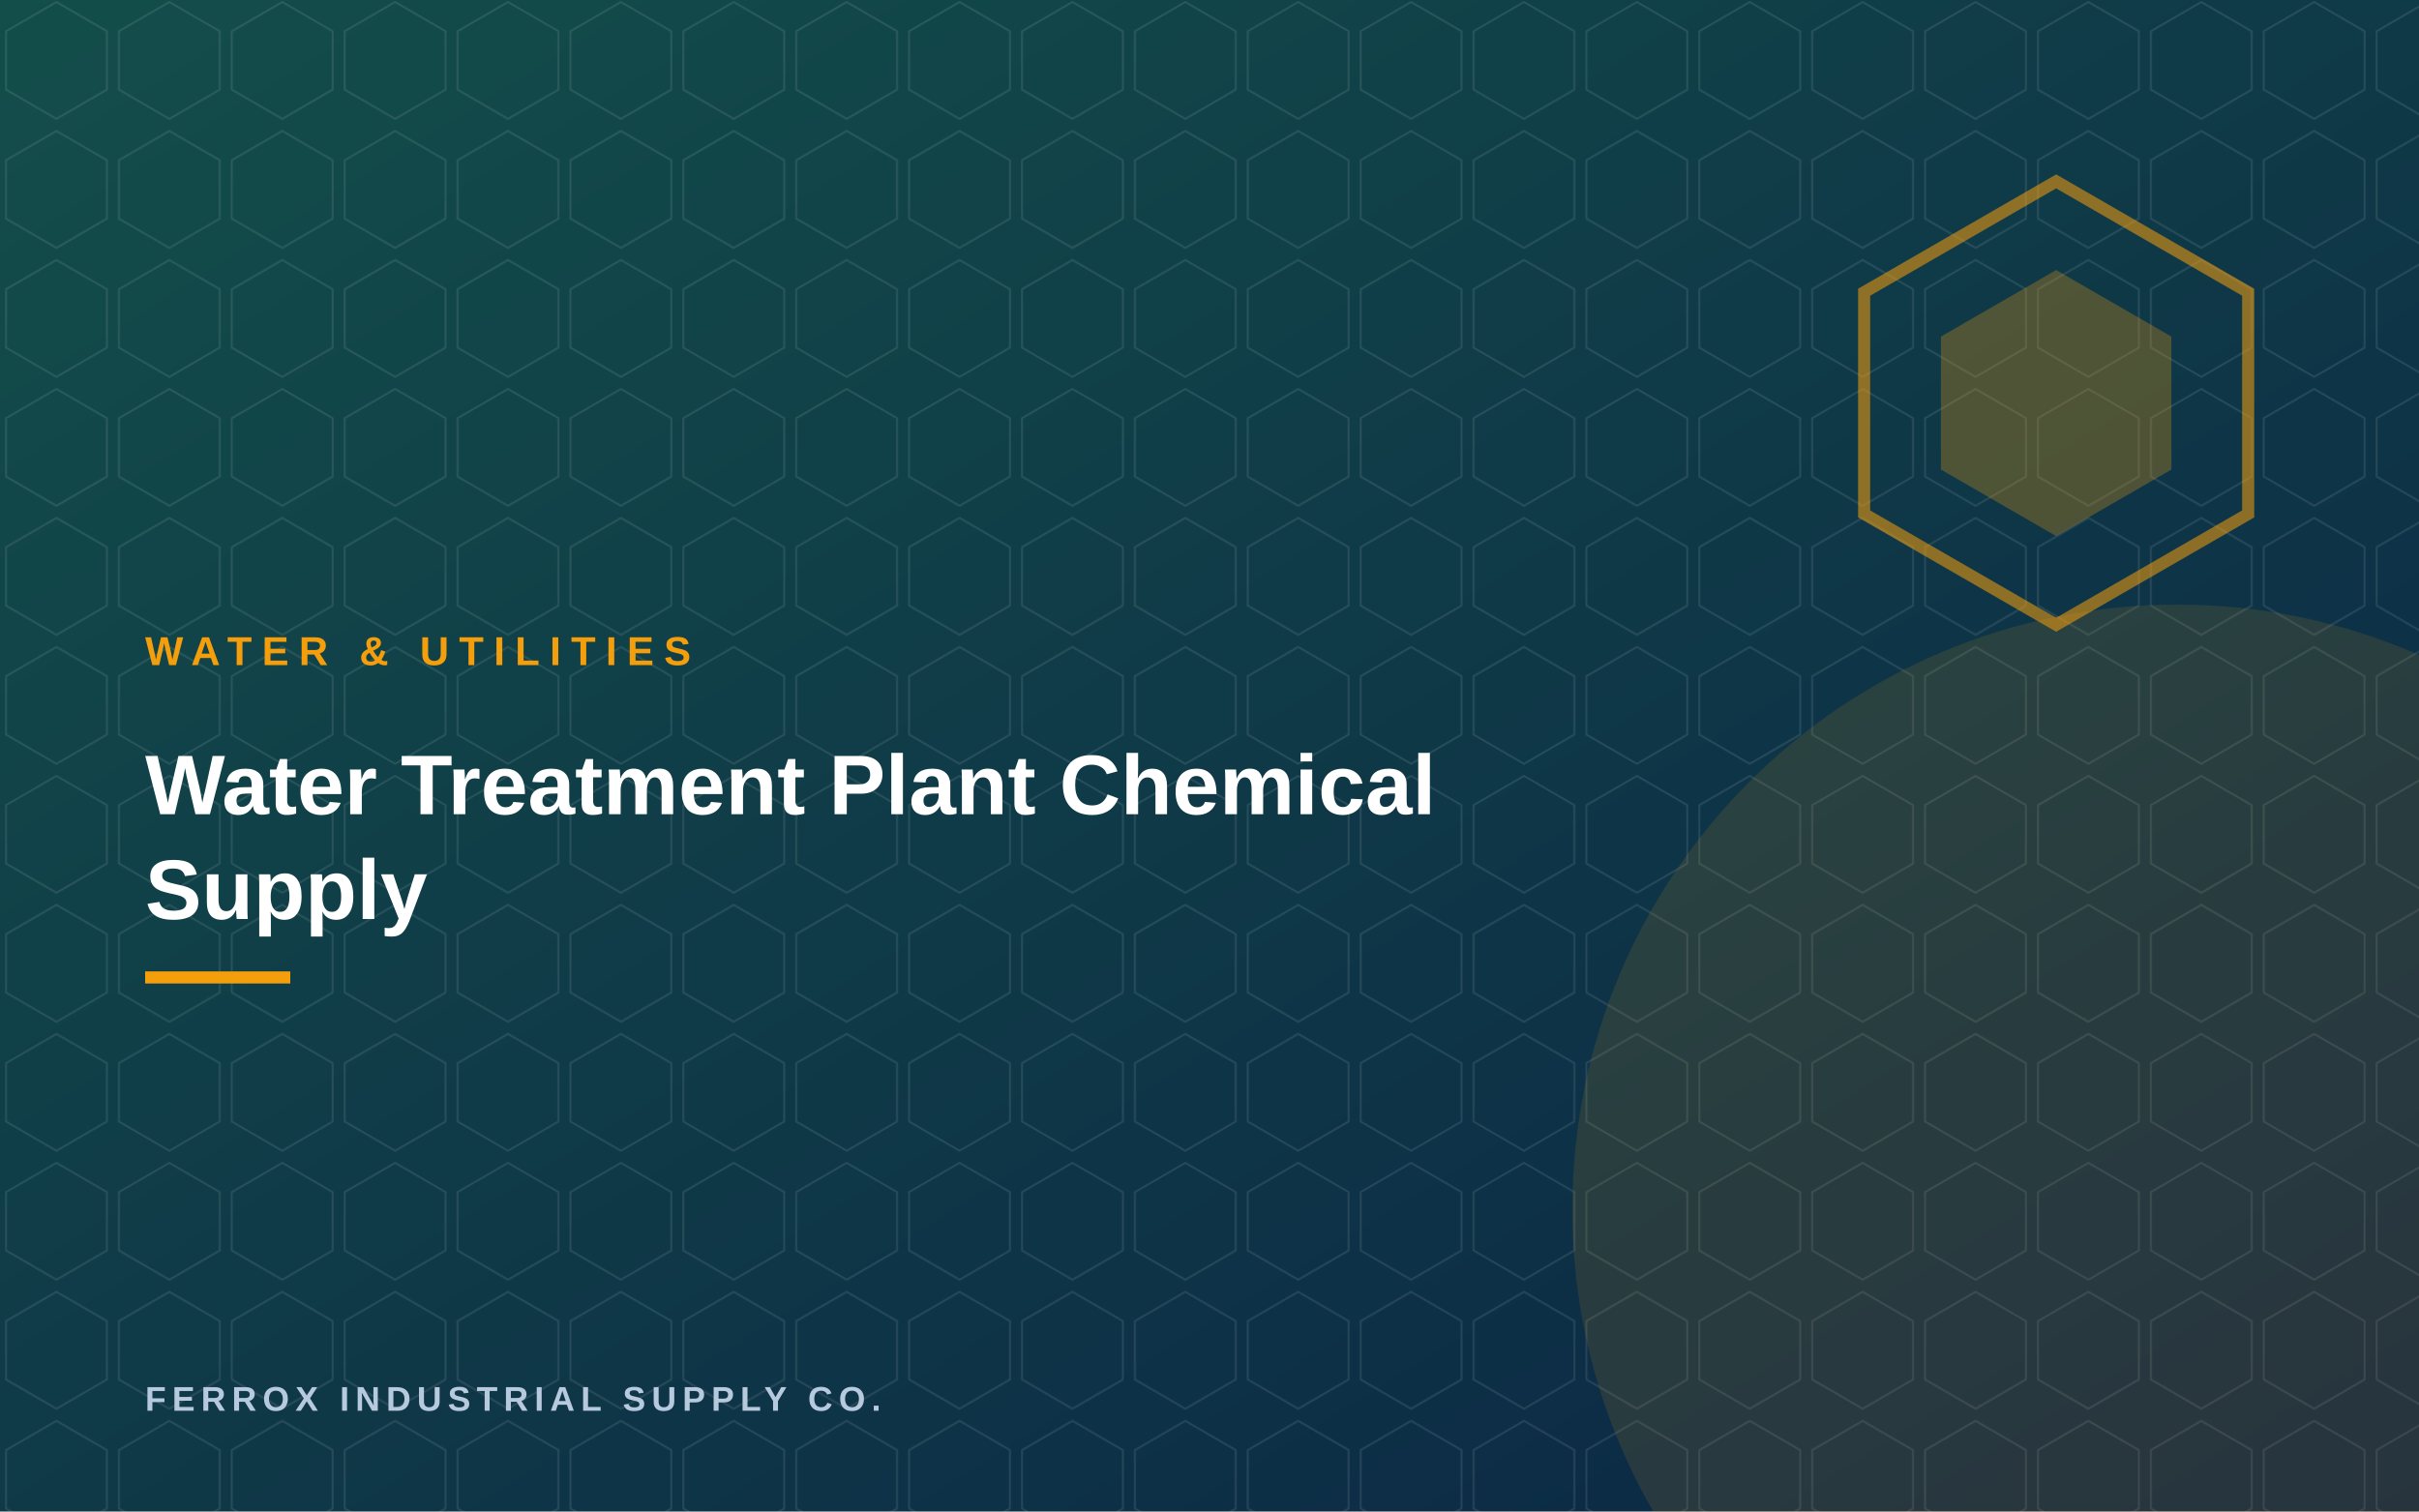
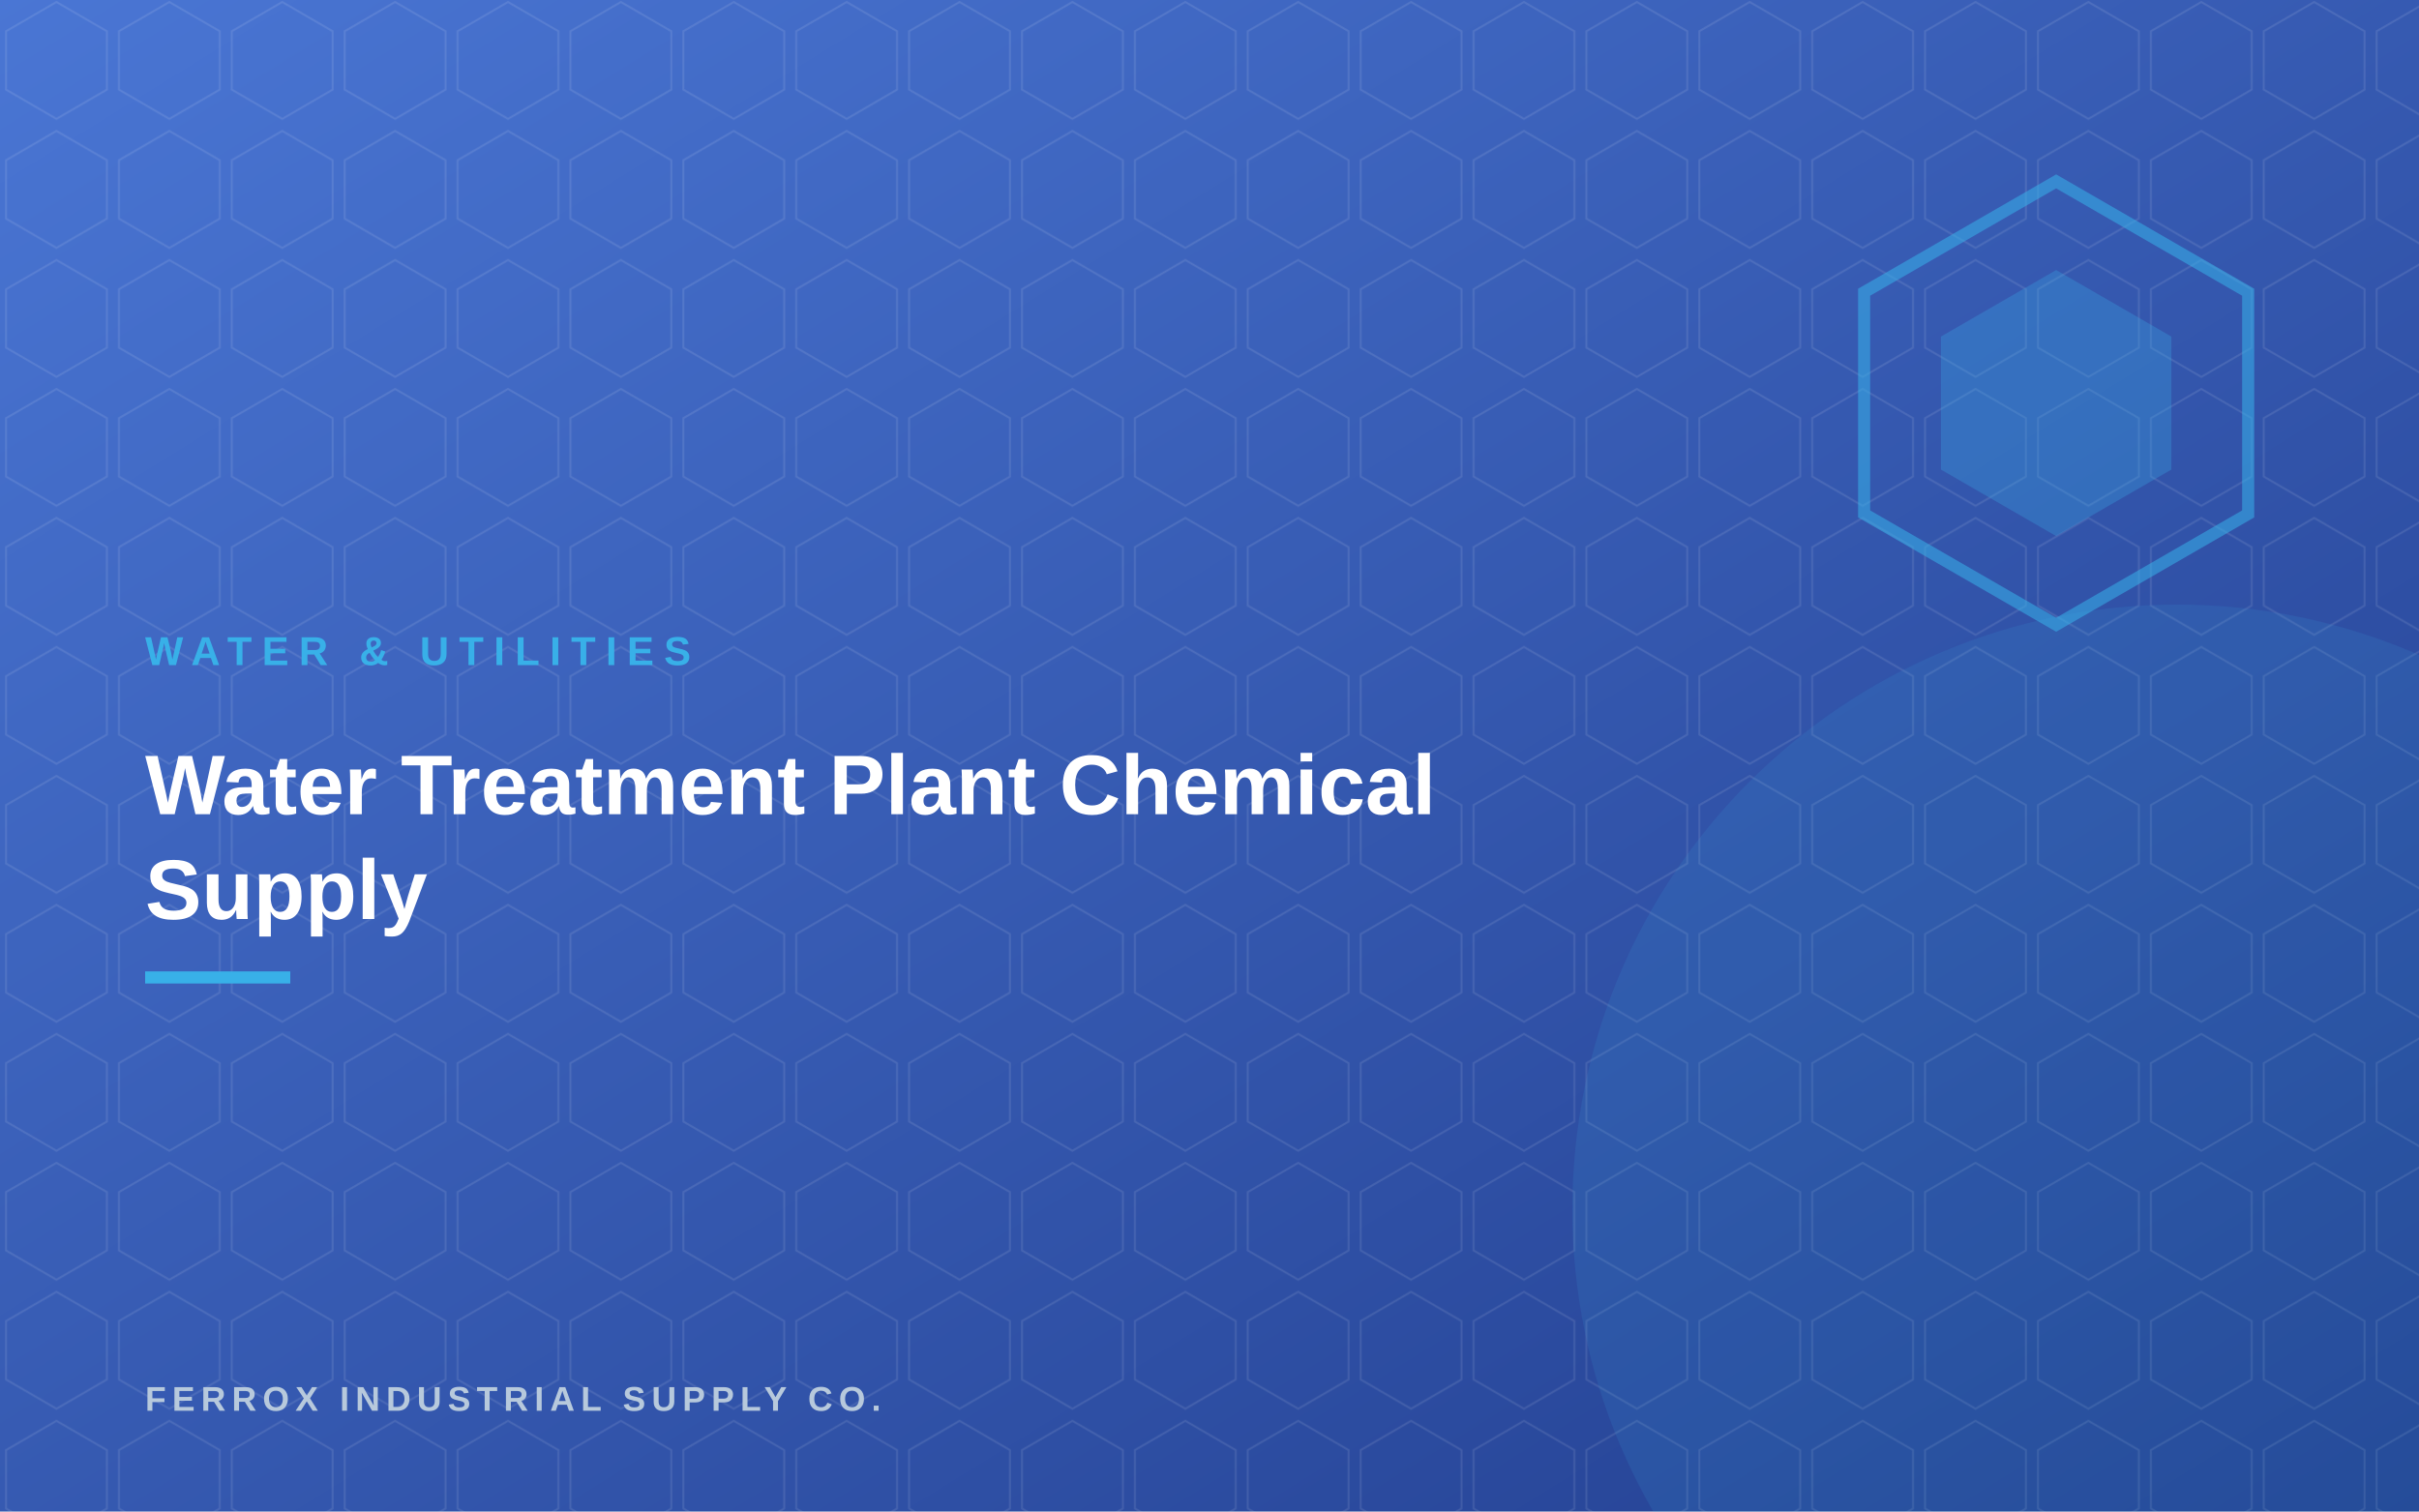
<svg xmlns="http://www.w3.org/2000/svg" viewBox="0 0 1200 750">
  <defs>
    <linearGradient id="g82287" x1="0" y1="0" x2="1" y2="1">
-       <stop offset="0" stop-color="#134E4A" />
-       <stop offset="1" stop-color="#0B2545" />
+       <stop offset="0" stop-color="#4A76D4" />
+       <stop offset="1" stop-color="#223E8F" />
    </linearGradient>
  </defs>
  <defs>
    <pattern id="p82287c" width="56" height="64" patternUnits="userSpaceOnUse">
      <path d="M28 1 53 15.5v29L28 59 3 44.5v-29z" fill="none" stroke="#FFFFFF" stroke-opacity="0.1" stroke-width="1" />
    </pattern>
  </defs>
  <rect width="1200" height="750" fill="url(#g82287)" />
  <rect width="1200" height="750" fill="url(#p82287c)" />
-   <circle cx="1080" cy="600" r="300" fill="#F59E0B" opacity="0.12" />
-   <polygon points="1020.00,90.00 1115.26,145.00 1115.26,255.00 1020.00,310.00 924.74,255.00 924.74,145.00" fill="none" stroke="#F59E0B" stroke-opacity="0.55" stroke-width="6" />
-   <polygon points="1020.00,134.00 1077.16,167.00 1077.16,233.00 1020.00,266.00 962.84,233.00 962.84,167.00" fill="#F59E0B" opacity="0.28" />
-   <text x="72" y="330" font-family="Arial, Helvetica, sans-serif" font-weight="700" font-size="20" letter-spacing="5" fill="#F59E0B">WATER &amp; UTILITIES</text>
+   <circle cx="1080" cy="600" r="300" fill="#38B0E8" opacity="0.12" />
+   <polygon points="1020.00,90.00 1115.26,145.00 1115.26,255.00 1020.00,310.00 924.74,255.00 924.74,145.00" fill="none" stroke="#38B0E8" stroke-opacity="0.55" stroke-width="6" />
+   <polygon points="1020.00,134.00 1077.16,167.00 1077.16,233.00 1020.00,266.00 962.84,233.00 962.84,167.00" fill="#38B0E8" opacity="0.28" />
+   <text x="72" y="330" font-family="Arial, Helvetica, sans-serif" font-weight="700" font-size="20" letter-spacing="5" fill="#38B0E8">WATER &amp; UTILITIES</text>
  <text x="72" y="404" font-family="Arial, Helvetica, sans-serif" font-weight="800" font-size="42" fill="#FFFFFF">Water Treatment Plant Chemical</text>
  <text x="72" y="456" font-family="Arial, Helvetica, sans-serif" font-weight="800" font-size="42" fill="#FFFFFF">Supply</text>
-   <rect x="72" y="482" width="72" height="6" fill="#F59E0B" />
+   <rect x="72" y="482" width="72" height="6" fill="#38B0E8" />
  <text x="72" y="700" font-family="Arial, Helvetica, sans-serif" font-weight="600" font-size="17" letter-spacing="3" fill="#B7C9DC">FERROX INDUSTRIAL SUPPLY CO.</text>
</svg>
